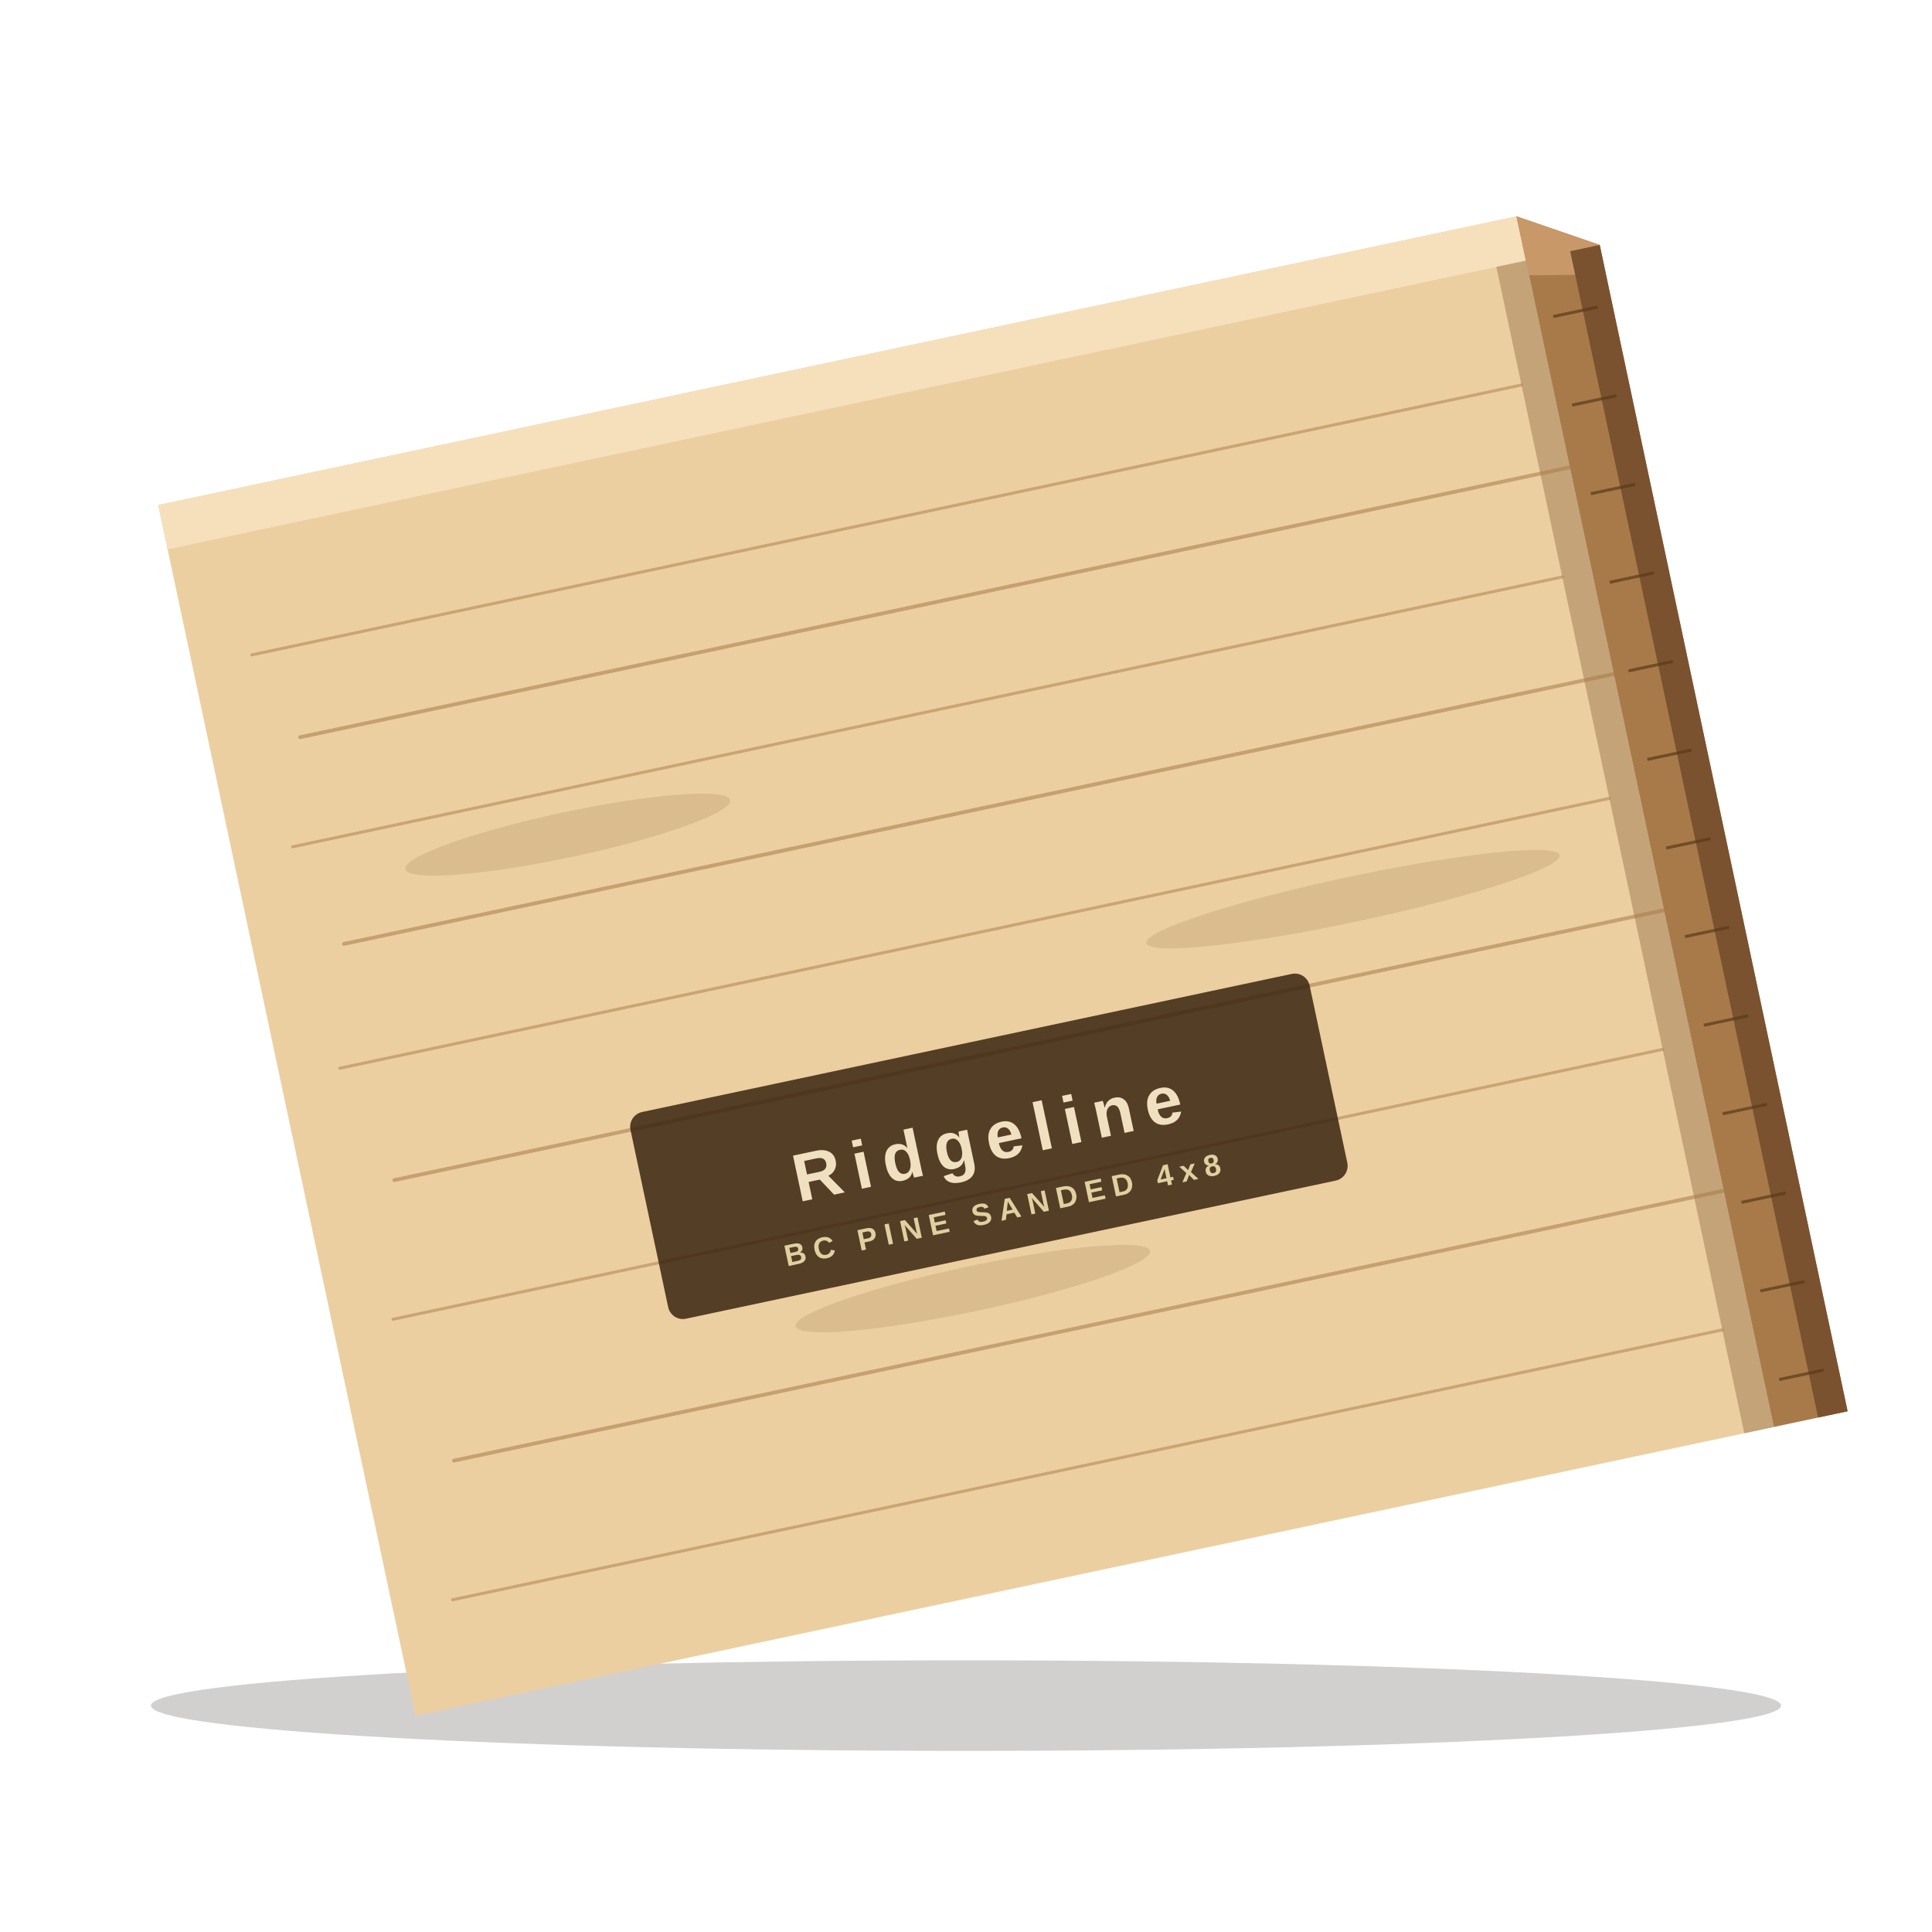
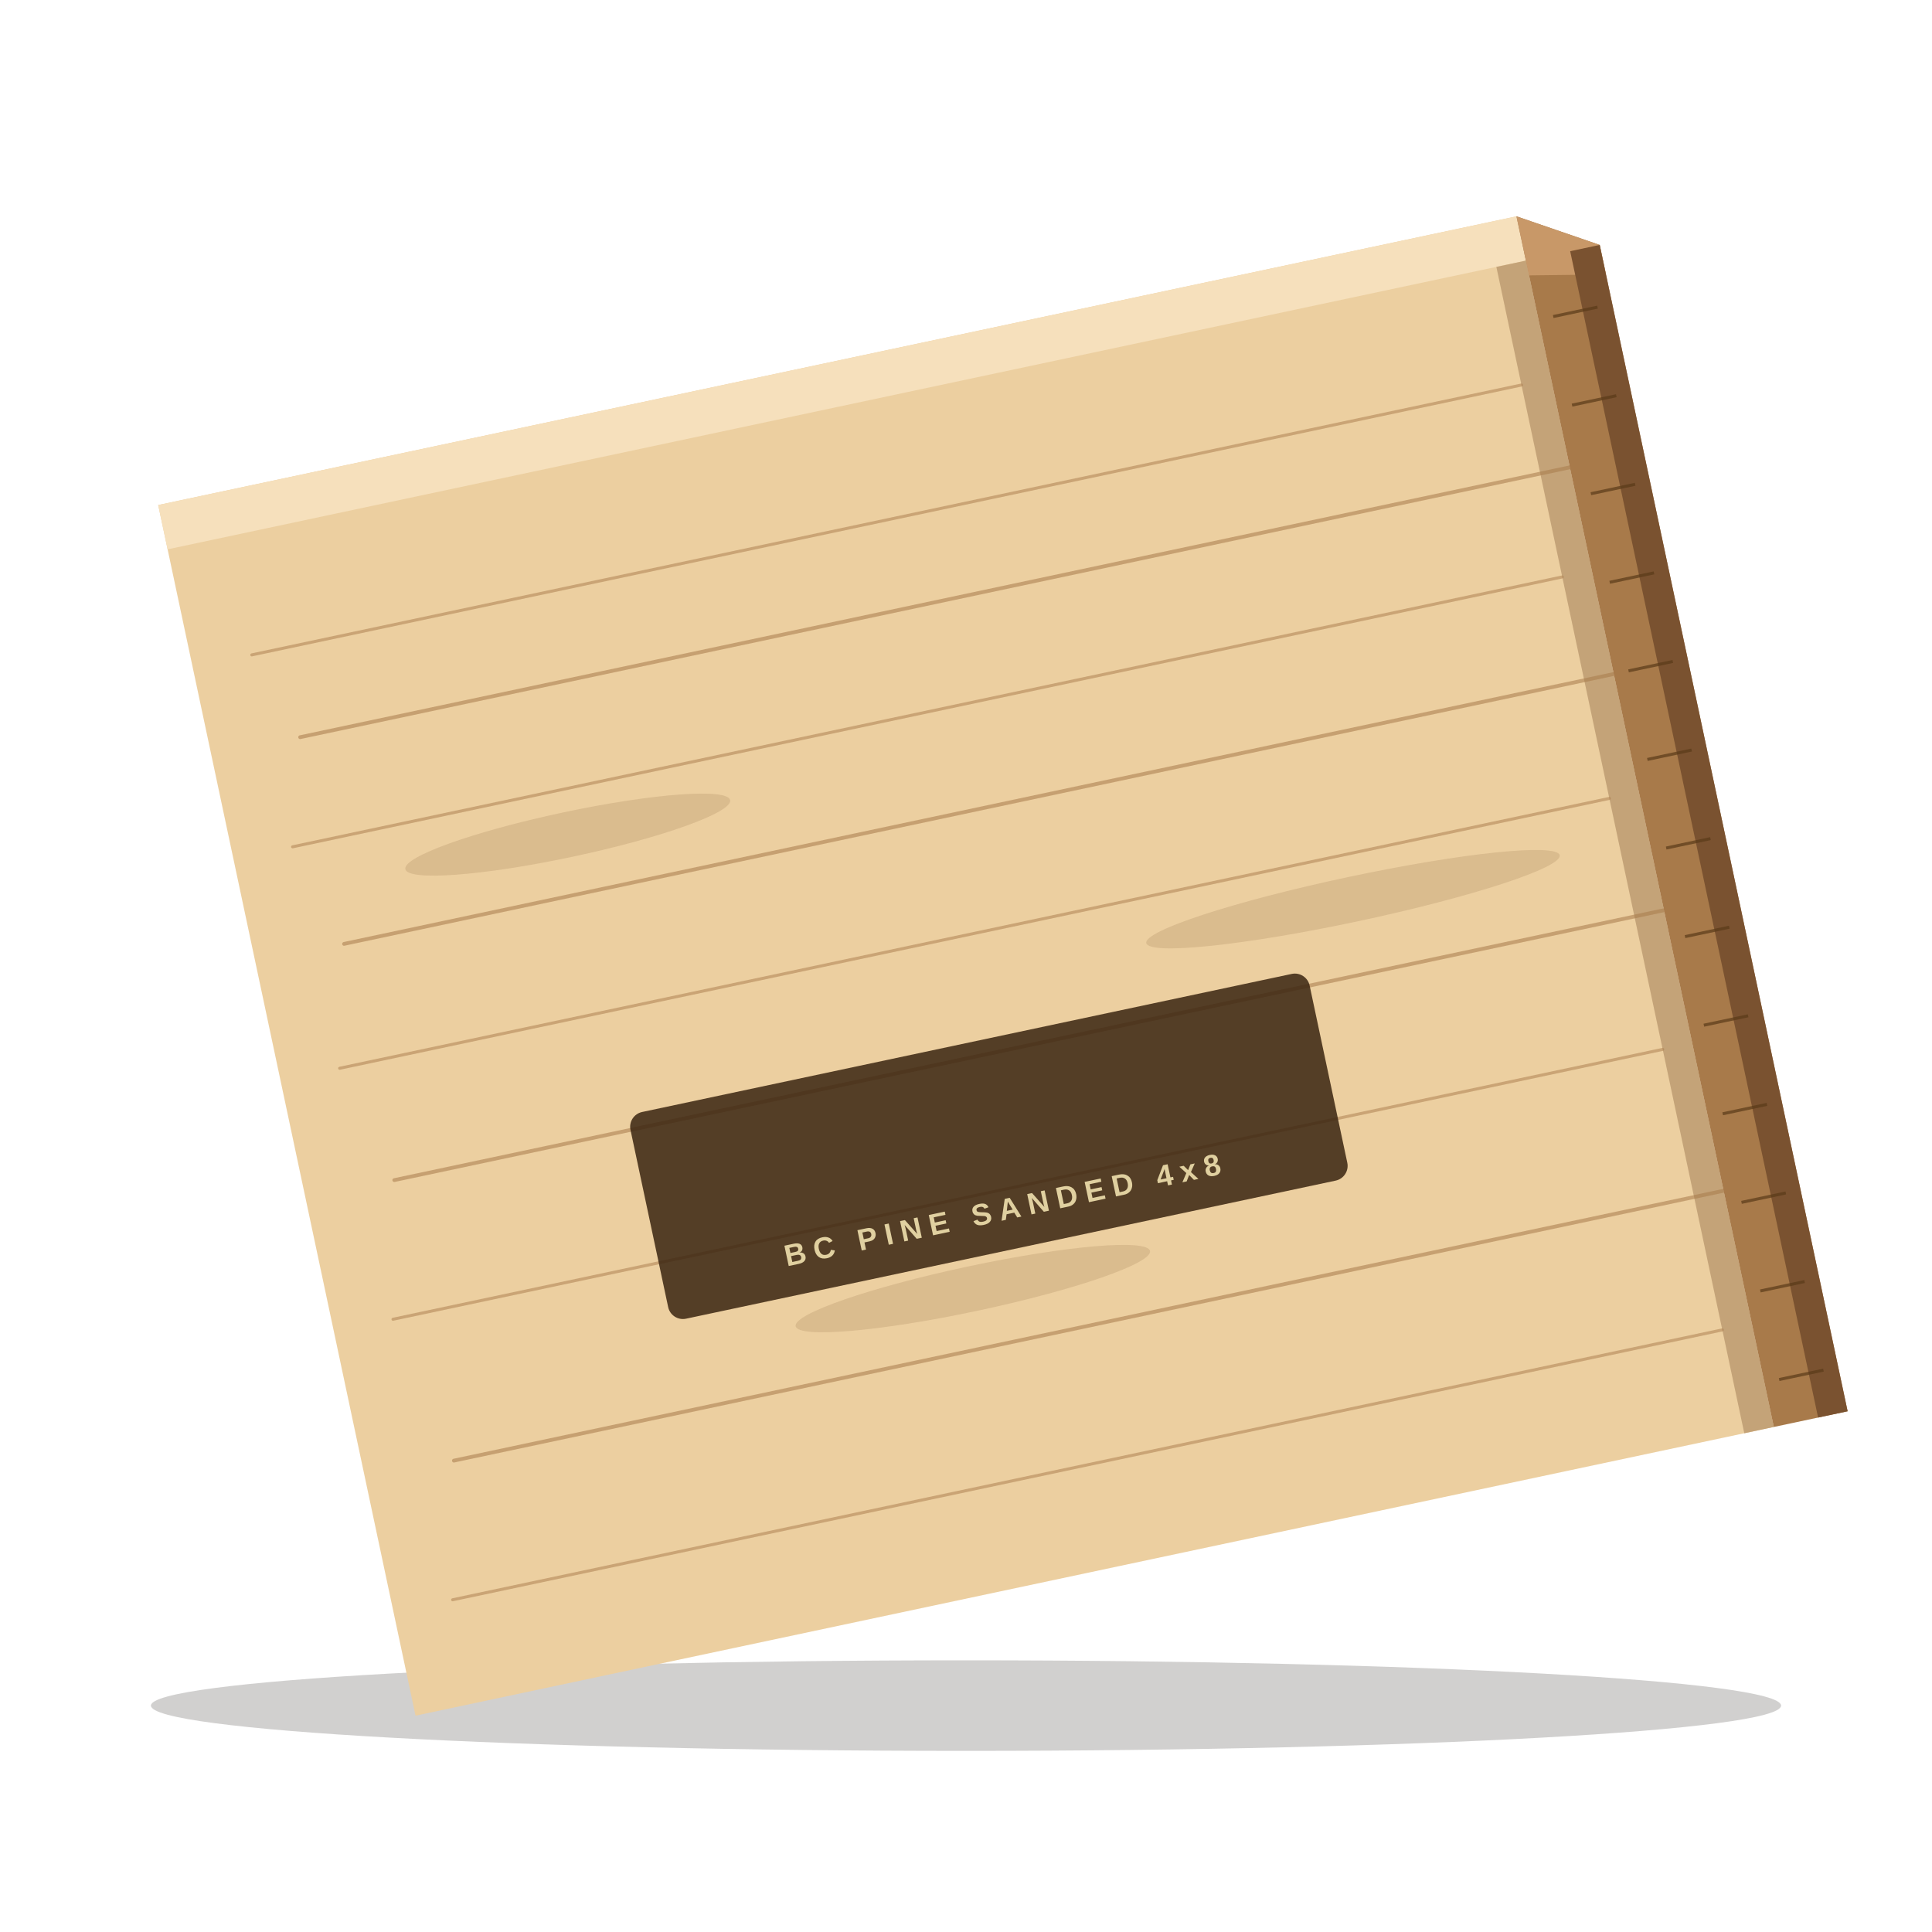
<svg xmlns="http://www.w3.org/2000/svg" viewBox="0 0 256 256" width="256" height="256">
  <defs>
    <style>
      .frontFace{fill:#eccfa0}
      .frontFaceHi{fill:#f6e0bc}
      .frontFaceShade{fill:#c4a378}
      .plyEdge{fill:#a87a4a}
      .plyEdgeShade{fill:#7a5230}
      .plyEdgeHi{fill:#c89868}
      .grain{stroke:#a87a4a;fill:none;stroke-linecap:round}
      .stamp{fill:#3a2410}
    </style>
  </defs>
  <ellipse cx="128" cy="226" rx="108" ry="6" fill="#1a1410" opacity="0.2" />
  <g transform="rotate(-12 128 128)">
    <polygon class="frontFace" points="36,46 220,46 220,210 36,210" />
    <polygon class="frontFaceHi" points="36,46 220,46 220,52 36,52" />
    <polygon class="frontFaceShade" points="216,52 220,52 220,210 216,210" />
  </g>
  <g transform="rotate(-12 128 128)">
    <g>
      <line class="grain" x1="44" y1="68" x2="216" y2="68" stroke-width="0.4" opacity="0.5" />
      <line class="grain" x1="48" y1="80" x2="220" y2="80" stroke-width="0.5" opacity="0.55" />
      <line class="grain" x1="44" y1="94" x2="216" y2="94" stroke-width="0.4" opacity="0.5" />
      <line class="grain" x1="48" y1="108" x2="220" y2="108" stroke-width="0.5" opacity="0.55" />
      <line class="grain" x1="44" y1="124" x2="216" y2="124" stroke-width="0.4" opacity="0.5" />
      <line class="grain" x1="48" y1="140" x2="220" y2="140" stroke-width="0.5" opacity="0.55" />
      <line class="grain" x1="44" y1="158" x2="216" y2="158" stroke-width="0.4" opacity="0.5" />
      <line class="grain" x1="48" y1="178" x2="220" y2="178" stroke-width="0.5" opacity="0.55" />
      <line class="grain" x1="44" y1="196" x2="216" y2="196" stroke-width="0.4" opacity="0.5" />
    </g>
    <g opacity="0.45">
      <ellipse cx="80" cy="100" rx="22" ry="3" fill="#c4a378" />
      <ellipse cx="180" cy="130" rx="28" ry="3" fill="#c4a378" />
      <ellipse cx="120" cy="170" rx="24" ry="3" fill="#c4a378" />
    </g>
  </g>
  <g transform="rotate(-12 128 128)">
    <polygon class="plyEdge" points="220,46 230,52 230,210 220,210" />
    <polygon class="plyEdgeHi" points="220,46 230,52 230,56 220,54" />
    <polygon class="plyEdgeShade" points="226,52 230,52 230,210 226,210" />
    <g stroke="#5a3a18" stroke-width="0.4" opacity="0.7">
      <line x1="222" y1="60" x2="228" y2="60" />
      <line x1="222" y1="72" x2="228" y2="72" />
      <line x1="222" y1="84" x2="228" y2="84" />
      <line x1="222" y1="96" x2="228" y2="96" />
      <line x1="222" y1="108" x2="228" y2="108" />
      <line x1="222" y1="120" x2="228" y2="120" />
      <line x1="222" y1="132" x2="228" y2="132" />
      <line x1="222" y1="144" x2="228" y2="144" />
      <line x1="222" y1="156" x2="228" y2="156" />
      <line x1="222" y1="168" x2="228" y2="168" />
      <line x1="222" y1="180" x2="228" y2="180" />
      <line x1="222" y1="192" x2="228" y2="192" />
      <line x1="222" y1="204" x2="228" y2="204" />
    </g>
  </g>
  <g transform="rotate(-12 128 128)">
    <rect class="stamp" x="80" y="138" width="92" height="28" rx="2" opacity="0.85" />
-     <text x="126" y="154" font-family="Verdana,Arial,sans-serif" font-size="9" font-weight="700" letter-spacing="1.5" fill="#f0e0c0" text-anchor="middle">Ridgeline</text>
    <text x="126" y="162" font-family="Verdana,Arial,sans-serif" font-size="4" font-weight="600" letter-spacing="1" text-anchor="middle" fill="#e0d0a0">BC PINE  SANDED  4x8</text>
  </g>
</svg>
